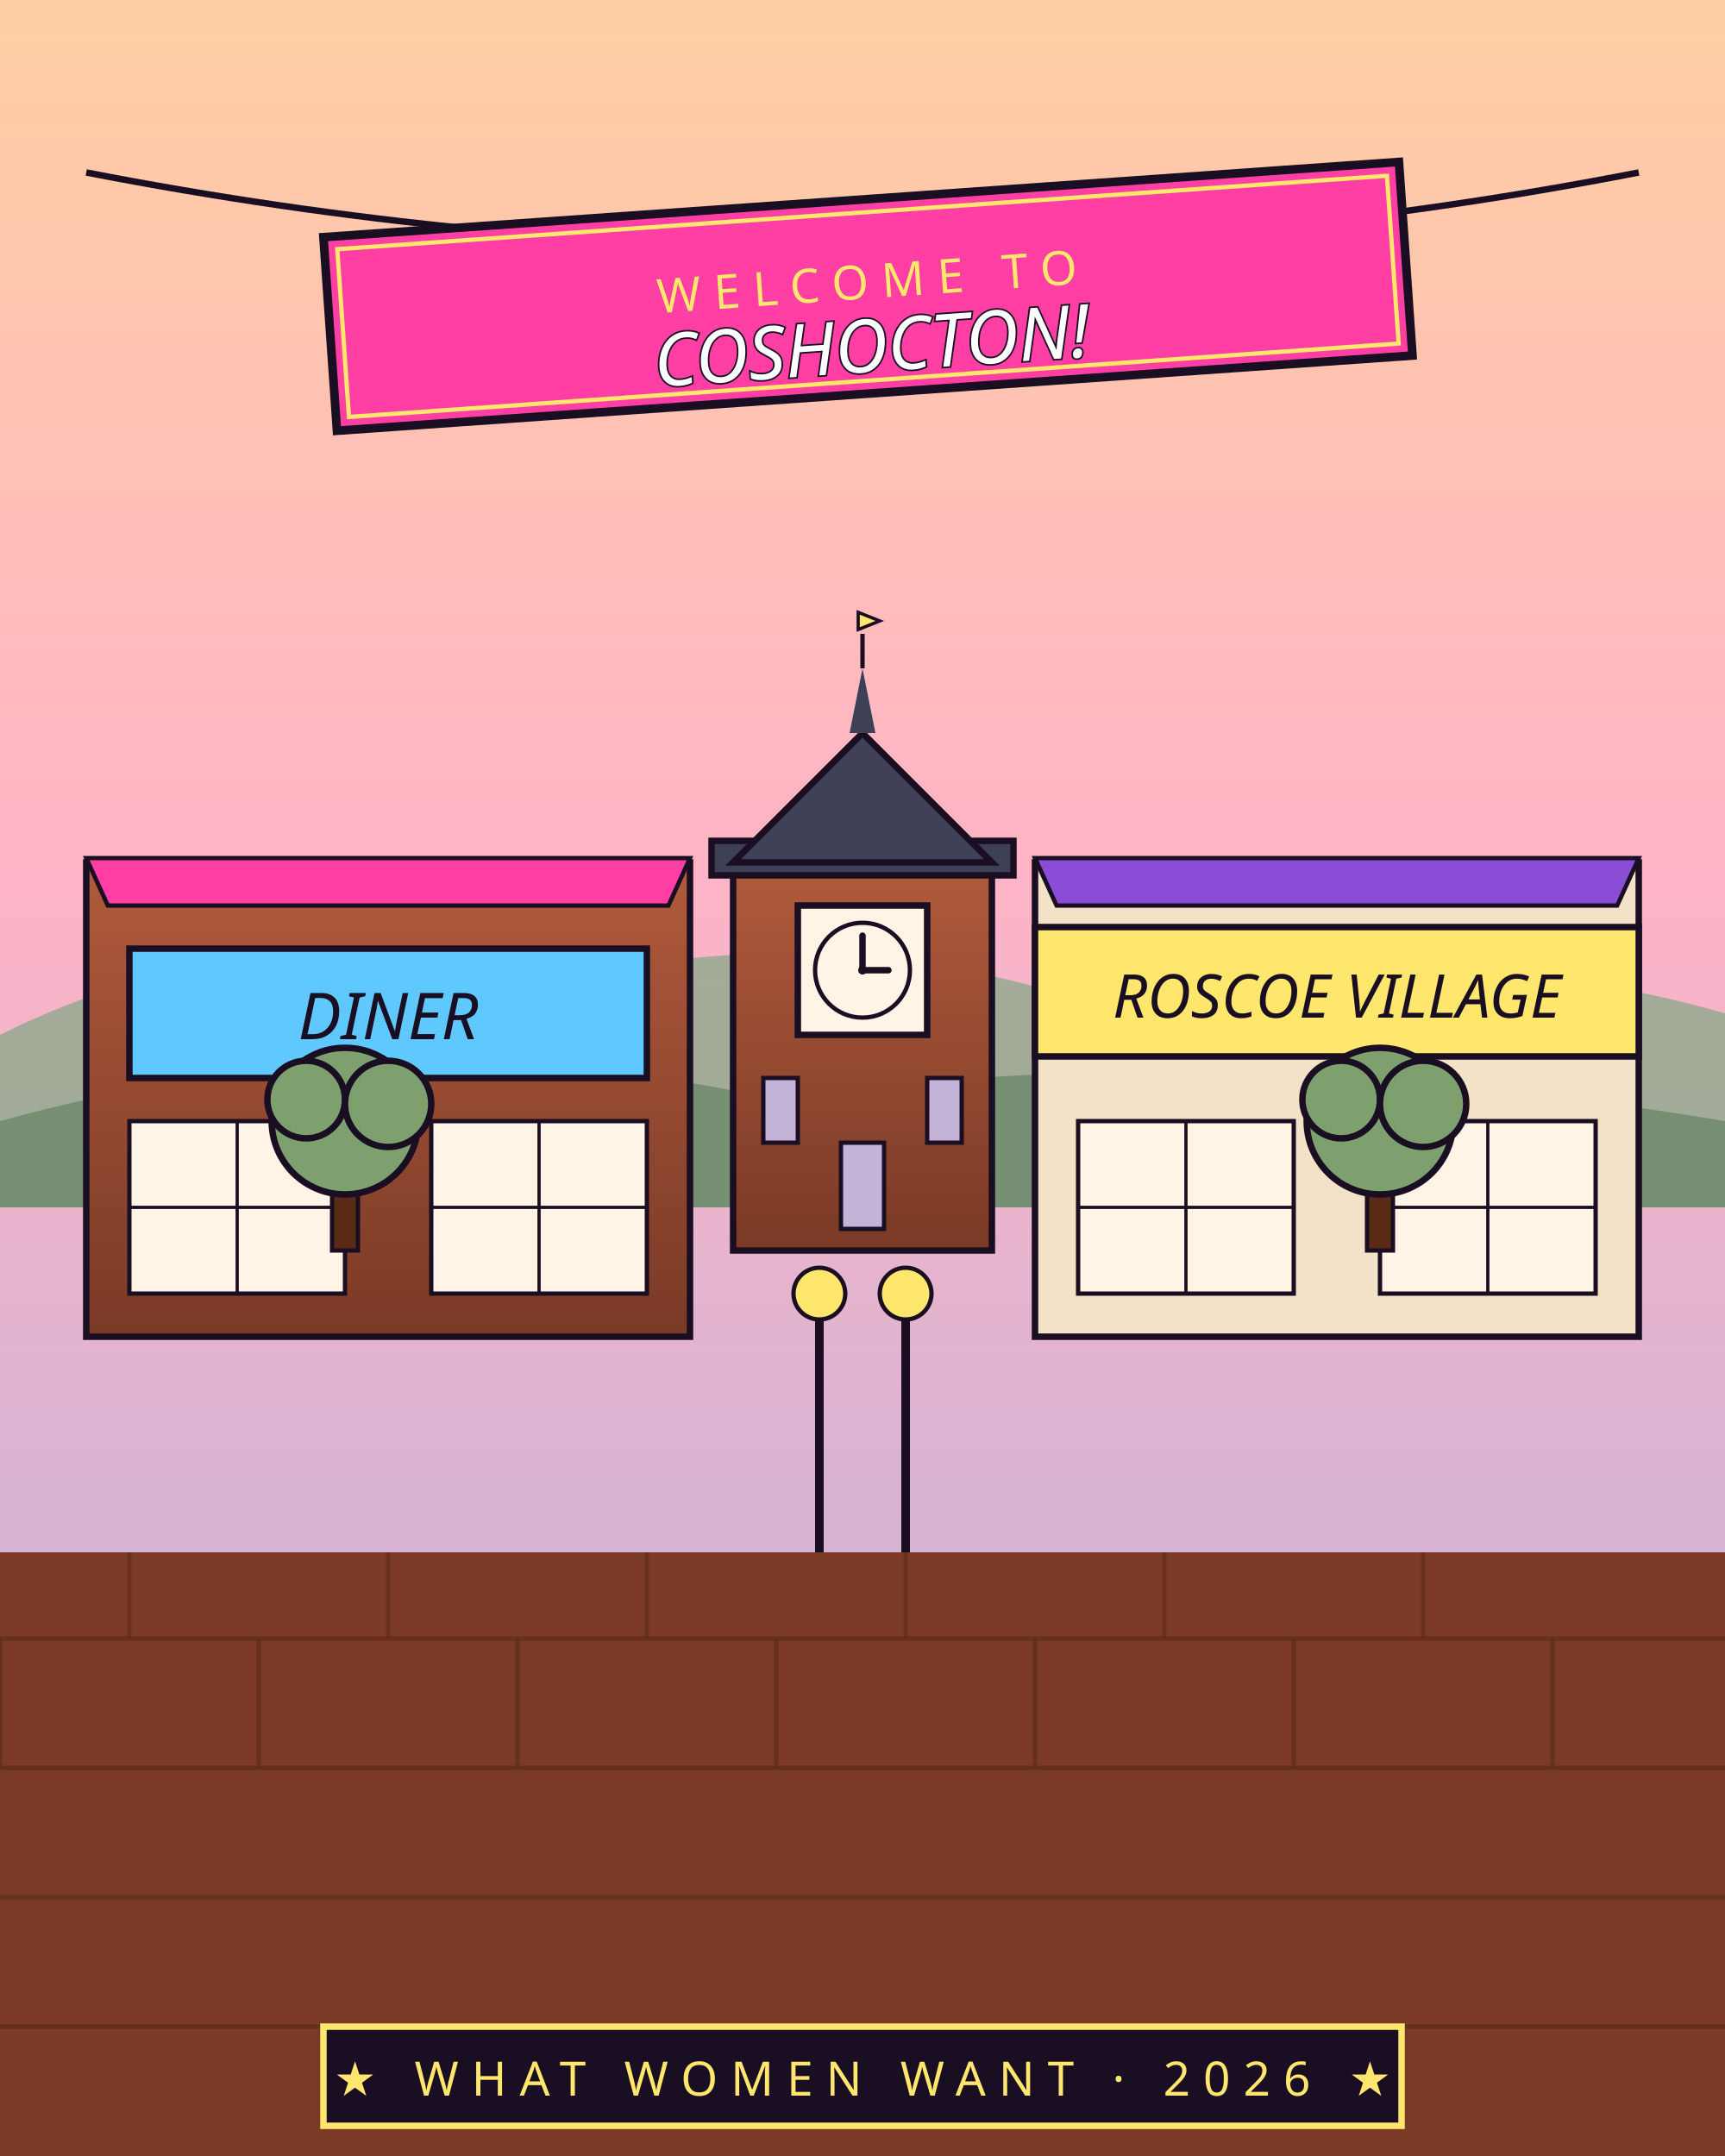
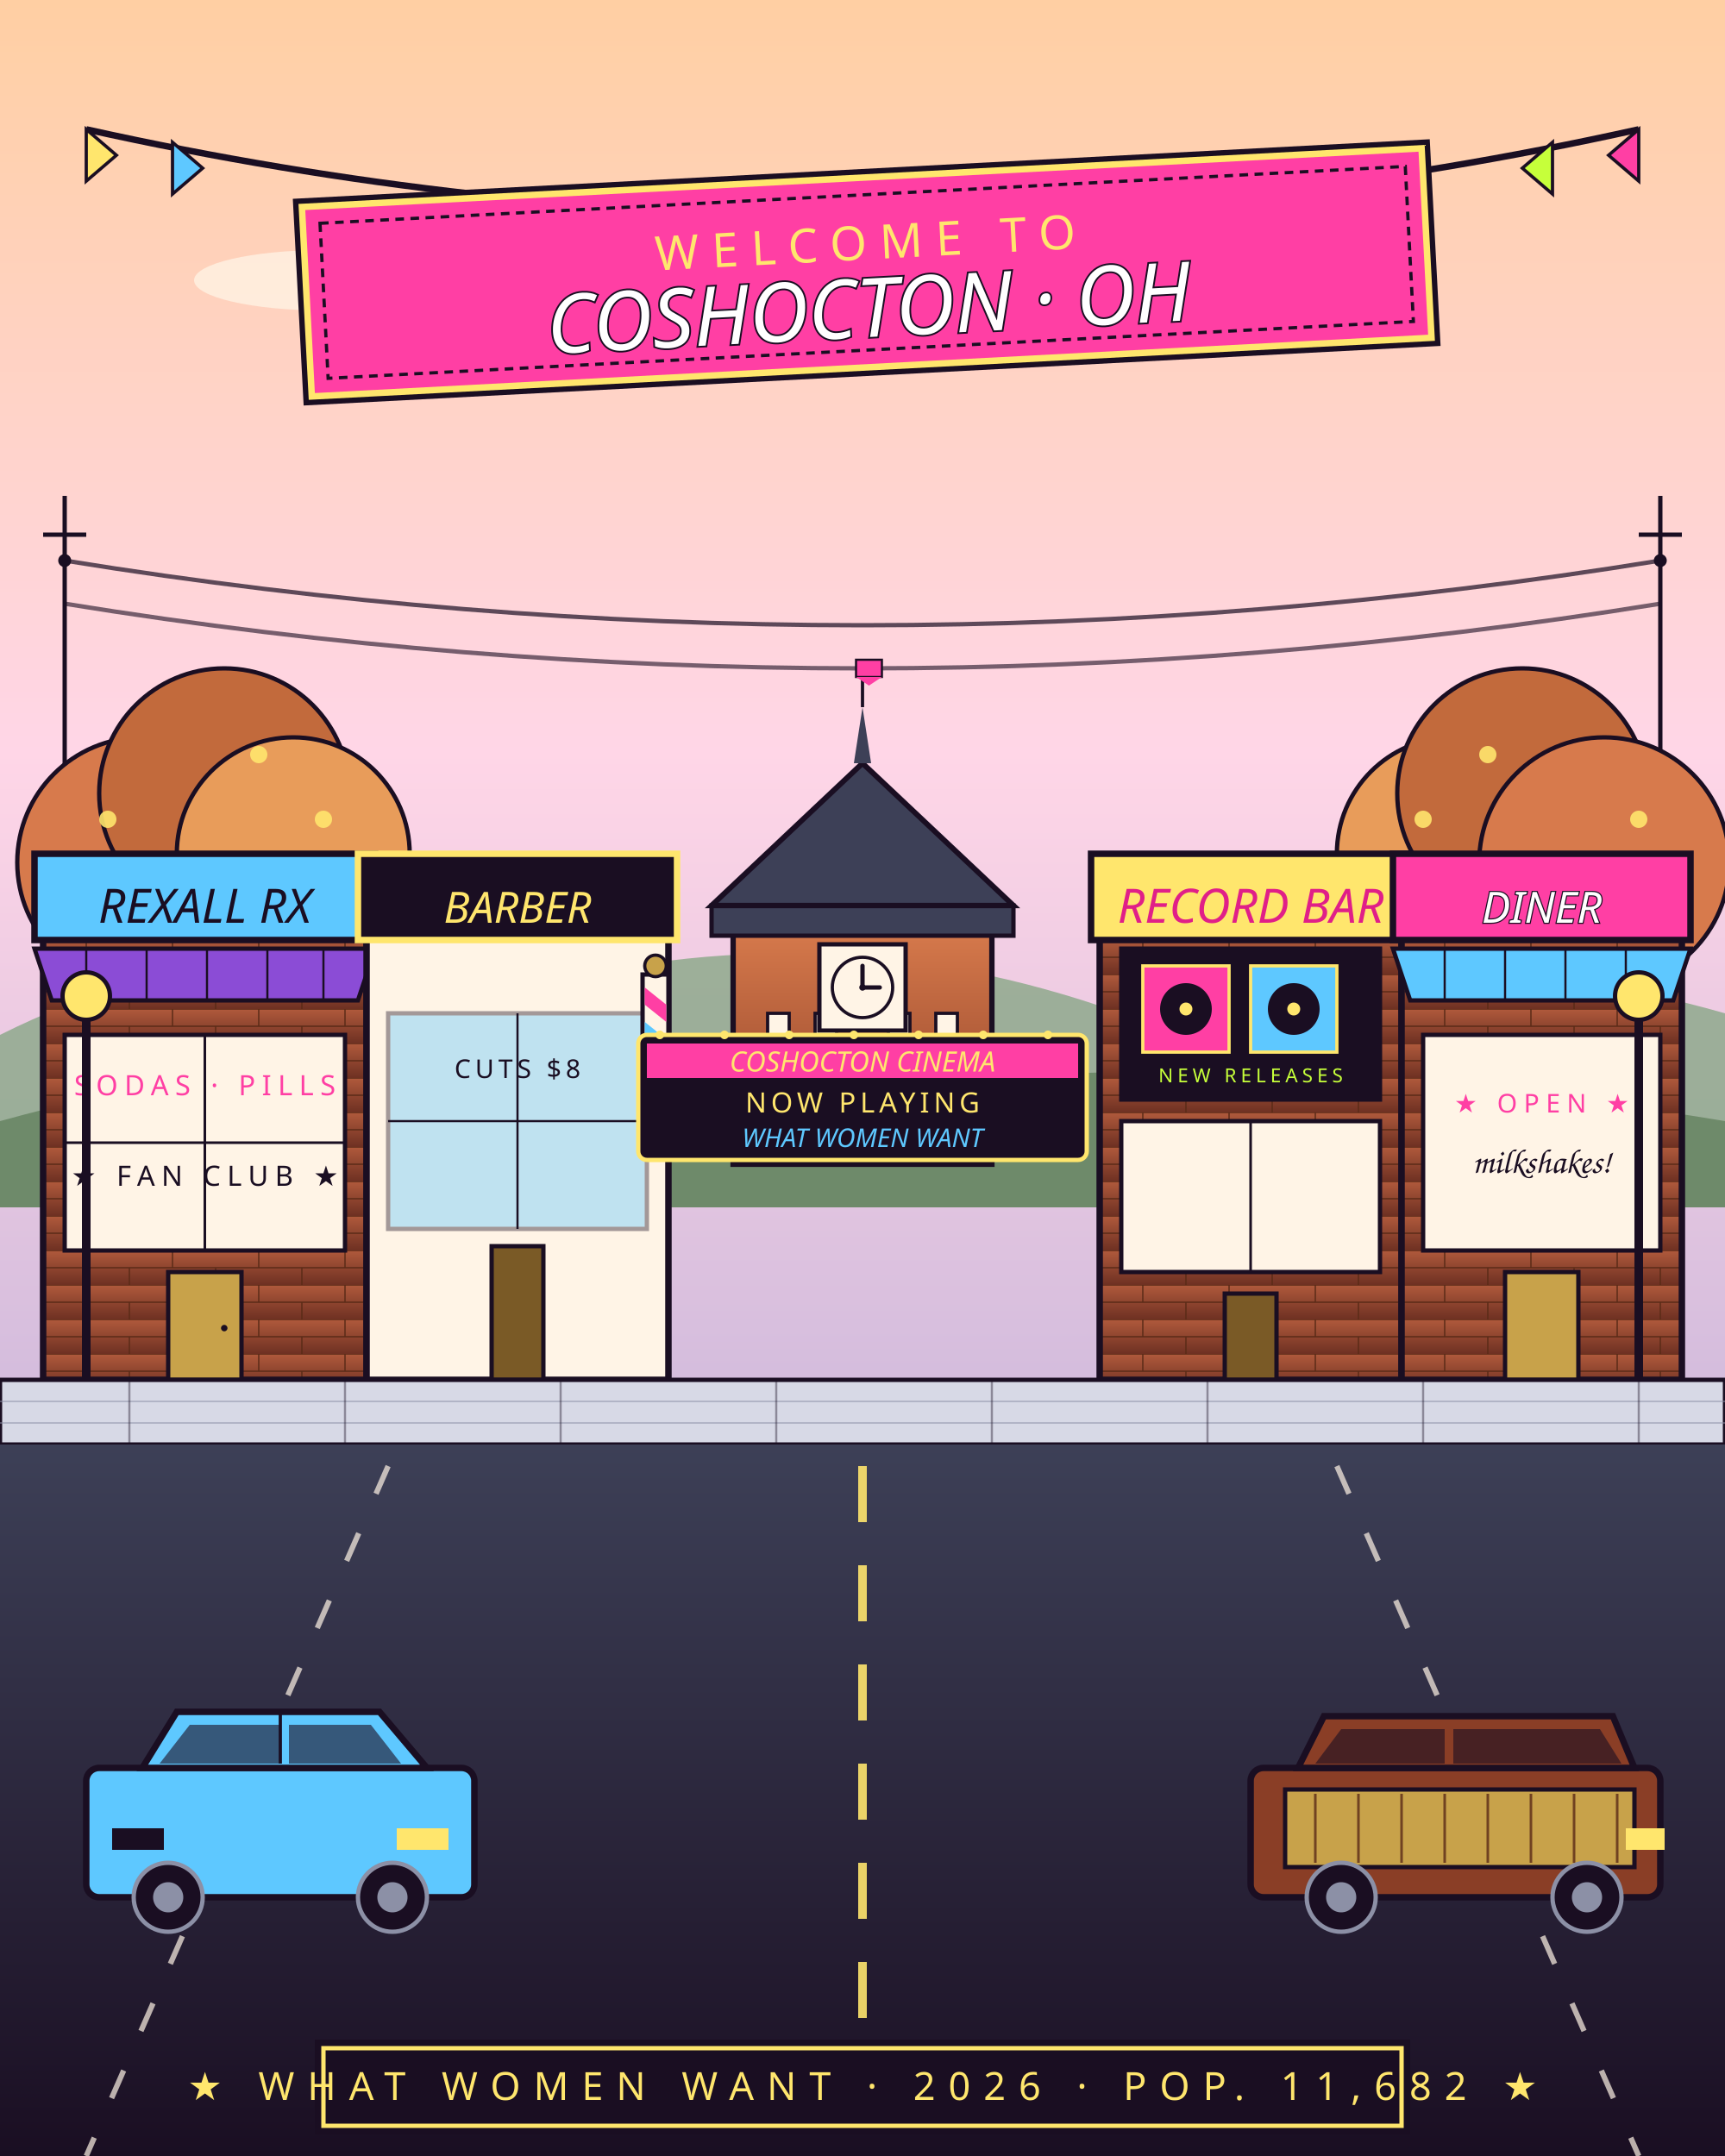
<svg xmlns="http://www.w3.org/2000/svg" viewBox="0 0 800 1000" preserveAspectRatio="xMidYMid slice">
  <defs>
    <linearGradient id="cshSky" x1="0" x2="0" y1="0" y2="1">
      <stop offset="0" stop-color="#ffcfa2" />
-       <stop offset="0.4" stop-color="#ffb4c6" />
-       <stop offset="0.85" stop-color="#c4b3d9" />
-       <stop offset="1" stop-color="#5ec8ff" />
+       <stop offset="0.35" stop-color="#ffd6e7" />
+       <stop offset="0.75" stop-color="#c4b3d9" />
+       <stop offset="1" stop-color="#8b4cd6" />
    </linearGradient>
    <linearGradient id="brick" x1="0" x2="0" y1="0" y2="1">
      <stop offset="0" stop-color="#b05a3c" />
-       <stop offset="1" stop-color="#7a3a26" />
+       <stop offset="1" stop-color="#6e3022" />
    </linearGradient>
+     <linearGradient id="brickWarm" x1="0" x2="0" y1="0" y2="1">
+       <stop offset="0" stop-color="#d77a4c" />
+       <stop offset="1" stop-color="#8a3e26" />
+     </linearGradient>
+     <linearGradient id="roadAsphalt" x1="0" x2="0" y1="0" y2="1">
+       <stop offset="0" stop-color="#3d4057" />
+       <stop offset="1" stop-color="#1a0e22" />
+     </linearGradient>
+     <pattern id="brickCourses" x="0" y="0" width="40" height="16" patternUnits="userSpaceOnUse">
+       <rect width="40" height="16" fill="url(#brick)" />
+       <line x1="0" y1="0" x2="40" y2="0" stroke="#5a2a16" stroke-width="0.6" />
+       <line x1="20" y1="0" x2="20" y2="8" stroke="#5a2a16" stroke-width="0.6" />
+       <line x1="0" y1="8" x2="40" y2="8" stroke="#5a2a16" stroke-width="0.6" />
+       <line x1="40" y1="8" x2="40" y2="16" stroke="#5a2a16" stroke-width="0.6" />
+       <line x1="0" y1="8" x2="0" y2="16" stroke="#5a2a16" stroke-width="0.6" />
+     </pattern>
  </defs>
  <rect width="800" height="1000" fill="url(#cshSky)" />
-   <path d="M0 480 Q 120 420 240 460 Q 380 420 520 470 Q 660 430 800 470 L 800 560 L 0 560 Z" fill="#8ea98c" opacity="0.8" />
-   <path d="M0 520 Q 180 470 360 510 Q 560 480 800 520 L 800 560 L 0 560 Z" fill="#6e8a6a" opacity="0.85" />
+   <g fill="#fff4e6" opacity="0.75">
+     <ellipse cx="150" cy="130" rx="60" ry="14" />
+     <ellipse cx="180" cy="120" rx="40" ry="12" />
+     <ellipse cx="560" cy="100" rx="70" ry="14" />
+     <ellipse cx="590" cy="90" rx="44" ry="12" />
+   </g>
+   <path d="M0 480 Q 120 420 240 460 Q 380 420 520 470 Q 660 430 800 470 L 800 560 L 0 560 Z" fill="#8ea98c" opacity="0.85" />
+   <path d="M0 520 Q 180 470 360 510 Q 560 480 800 520 L 800 560 L 0 560 Z" fill="#6e8a6a" />
+   <g transform="translate(650 430)">
+     <circle cx="0" cy="0" r="38" fill="none" stroke="#1a0e22" stroke-width="2" />
+     <circle cx="0" cy="0" r="3" fill="#1a0e22" />
+     <g stroke="#1a0e22" stroke-width="1.5">
+       <line x1="0" y1="-38" x2="0" y2="38" />
+       <line x1="-38" y1="0" x2="38" y2="0" />
+       <line x1="-27" y1="-27" x2="27" y2="27" />
+       <line x1="27" y1="-27" x2="-27" y2="27" />
+     </g>
+     <g stroke="#1a0e22" stroke-width="1.5">
+       <rect x="-4" y="-42" width="8" height="6" fill="#ff3fa4" />
+       <rect x="-4" y="36" width="8" height="6" fill="#5ec8ff" />
+       <rect x="-42" y="-4" width="6" height="8" fill="#ffe66d" />
+       <rect x="36" y="-4" width="6" height="8" fill="#c6ff3a" />
+       <rect x="-30" y="-30" width="6" height="6" fill="#ff90c2" />
+       <rect x="24" y="-30" width="6" height="6" fill="#5ec8ff" />
+       <rect x="-30" y="24" width="6" height="6" fill="#ffe66d" />
+       <rect x="24" y="24" width="6" height="6" fill="#ff3fa4" />
+     </g>
+     <g stroke="#1a0e22" stroke-width="2">
+       <line x1="-10" y1="38" x2="-30" y2="70" />
+       <line x1="10" y1="38" x2="30" y2="70" />
+       <line x1="-30" y1="70" x2="30" y2="70" />
+     </g>
+   </g>
  <g>
-     <path d="M40 80 Q 400 150 760 80" stroke="#1a0e22" stroke-width="3" fill="none" />
-     <g transform="translate(150 110) rotate(-4)">
-       <rect width="500" height="90" fill="#ff3fa4" stroke="#1a0e22" stroke-width="4" />
-       <rect x="6" y="6" width="488" height="78" fill="none" stroke="#ffe66d" stroke-width="2" />
-       <text x="250" y="46" text-anchor="middle" font-family="Staatliches, Impact, sans-serif" font-size="22" fill="#ffe66d" letter-spacing="6">WELCOME TO</text>
-       <text x="250" y="80" text-anchor="middle" font-family="Archivo Black, Impact, sans-serif" font-style="italic" font-size="34" fill="#fff" stroke="#1a0e22" stroke-width="1.5" paint-order="stroke">COSHOCTON!</text>
-     </g>
-   </g>
-   <g transform="translate(340 300)">
-     <rect x="0" y="100" width="120" height="180" fill="url(#brick)" stroke="#1a0e22" stroke-width="3" />
-     <rect x="-10" y="90" width="140" height="16" fill="#3d4057" stroke="#1a0e22" stroke-width="3" />
-     <rect x="30" y="120" width="60" height="60" fill="#fff4e6" stroke="#1a0e22" stroke-width="3" />
-     <circle cx="60" cy="150" r="22" fill="none" stroke="#1a0e22" stroke-width="2" />
-     <line x1="60" y1="150" x2="60" y2="134" stroke="#1a0e22" stroke-width="3" stroke-linecap="round" />
-     <line x1="60" y1="150" x2="72" y2="150" stroke="#1a0e22" stroke-width="3" stroke-linecap="round" />
-     <circle cx="60" cy="150" r="2" fill="#1a0e22" />
-     <polygon points="0 100, 60 40, 120 100" fill="#3d4057" stroke="#1a0e22" stroke-width="3" />
-     <polygon points="54 40, 60 10, 66 40" fill="#3d4057" />
-     <line x1="60" y1="10" x2="60" y2="-6" stroke="#1a0e22" stroke-width="2" />
-     <polygon points="58 -8, 68 -12, 58 -16" fill="#ffe66d" stroke="#1a0e22" stroke-width="1.5" />
-     <g fill="#c4b3d9" stroke="#1a0e22" stroke-width="2">
-       <rect x="14" y="200" width="16" height="30" />
-       <rect x="90" y="200" width="16" height="30" />
-       <rect x="50" y="230" width="20" height="40" />
-     </g>
-   </g>
-   <g transform="translate(40 400)">
-     <rect width="280" height="220" fill="url(#brick)" stroke="#1a0e22" stroke-width="3" />
-     <rect x="20" y="40" width="240" height="60" fill="#5ec8ff" stroke="#1a0e22" stroke-width="3" />
-     <text x="140" y="82" text-anchor="middle" font-family="Archivo Black, Impact, sans-serif" font-style="italic" font-size="30" fill="#1a0e22">DINER</text>
-     <rect x="20" y="120" width="100" height="80" fill="#fff4e6" stroke="#1a0e22" stroke-width="2" />
-     <rect x="160" y="120" width="100" height="80" fill="#fff4e6" stroke="#1a0e22" stroke-width="2" />
-     <g stroke="#1a0e22" stroke-width="1.5" fill="none">
-       <line x1="20" y1="160" x2="120" y2="160" />
-       <line x1="70" y1="120" x2="70" y2="200" />
-       <line x1="160" y1="160" x2="260" y2="160" />
-       <line x1="210" y1="120" x2="210" y2="200" />
-     </g>
-   </g>
-   <g transform="translate(480 400)">
-     <rect width="280" height="220" fill="#f3e2c8" stroke="#1a0e22" stroke-width="3" />
-     <rect x="0" y="30" width="280" height="60" fill="#ffe66d" stroke="#1a0e22" stroke-width="3" />
-     <text x="140" y="72" text-anchor="middle" font-family="Archivo Black, Impact, sans-serif" font-style="italic" font-size="28" fill="#1a0e22">ROSCOE VILLAGE</text>
-     <rect x="20" y="120" width="100" height="80" fill="#fff4e6" stroke="#1a0e22" stroke-width="2" />
-     <rect x="160" y="120" width="100" height="80" fill="#fff4e6" stroke="#1a0e22" stroke-width="2" />
-     <path d="M70 200 L70 120 M20 160 L120 160" stroke="#1a0e22" stroke-width="1.5" fill="none" />
-     <path d="M210 200 L210 120 M160 160 L260 160" stroke="#1a0e22" stroke-width="1.5" fill="none" />
-   </g>
-   <g fill="#ff3fa4" stroke="#1a0e22" stroke-width="2">
-     <path d="M40 398 L320 398 L310 420 L50 420 Z" />
-   </g>
-   <g fill="#8b4cd6" stroke="#1a0e22" stroke-width="2">
-     <path d="M480 398 L760 398 L750 420 L490 420 Z" />
+     <path d="M40 60 Q 400 140 760 60" stroke="#1a0e22" stroke-width="3" fill="none" />
+     <g transform="translate(140 96) rotate(-3)">
+       <rect x="-4" y="-4" width="528" height="96" fill="#1a0e22" />
+       <rect x="0" y="0" width="520" height="88" fill="#ff3fa4" stroke="#ffe66d" stroke-width="3" />
+       <rect x="8" y="8" width="504" height="72" fill="none" stroke="#1a0e22" stroke-width="1.5" stroke-dasharray="4 3" />
+       <text x="260" y="38" text-anchor="middle" font-family="Staatliches, Impact, sans-serif" font-size="22" fill="#ffe66d" letter-spacing="6">WELCOME TO</text>
+       <text x="260" y="74" text-anchor="middle" font-family="Archivo Black, Impact, sans-serif" font-style="italic" font-size="38" fill="#fff" stroke="#1a0e22" stroke-width="1.6" paint-order="stroke">COSHOCTON · OH</text>
+     </g>
+     <g stroke="#1a0e22" stroke-width="1.5">
+       <polygon points="40,60 54,72 40,84" fill="#ffe66d" />
+       <polygon points="80,66 94,78 80,90" fill="#5ec8ff" />
+       <polygon points="720,66 706,78 720,90" fill="#c6ff3a" />
+       <polygon points="760,60 746,72 760,84" fill="#ff3fa4" />
+     </g>
+   </g>
+   <g stroke="#1a0e22" stroke-width="2">
+     <line x1="30" y1="230" x2="30" y2="480" />
+     <line x1="770" y1="230" x2="770" y2="480" />
+     <line x1="20" y1="248" x2="40" y2="248" />
+     <line x1="760" y1="248" x2="780" y2="248" />
+     <path d="M30 260 Q 400 320 770 260" fill="none" opacity="0.7" />
+     <path d="M30 280 Q 400 340 770 280" fill="none" opacity="0.6" />
+   </g>
+   <g fill="#1a0e22">
+     <circle cx="30" cy="260" r="3" />
+     <circle cx="770" cy="260" r="3" />
  </g>
  <g>
-     <line x1="380" y1="600" x2="380" y2="720" stroke="#1a0e22" stroke-width="4" />
-     <circle cx="380" cy="600" r="12" fill="#ffe66d" stroke="#1a0e22" stroke-width="2" />
-     <line x1="420" y1="600" x2="420" y2="720" stroke="#1a0e22" stroke-width="4" />
-     <circle cx="420" cy="600" r="12" fill="#ffe66d" stroke="#1a0e22" stroke-width="2" />
-   </g>
-   <rect x="0" y="720" width="800" height="280" fill="#7a3a26" />
-   <g stroke="#5a2a16" stroke-width="2" opacity="0.6">
-     <line x1="0" y1="760" x2="800" y2="760" />
-     <line x1="0" y1="820" x2="800" y2="820" />
-     <line x1="0" y1="880" x2="800" y2="880" />
-     <line x1="0" y1="940" x2="800" y2="940" />
-   </g>
-   <g stroke="#5a2a16" stroke-width="2" opacity="0.6">
-     <line x1="60" y1="720" x2="60" y2="760" />
-     <line x1="180" y1="720" x2="180" y2="760" />
-     <line x1="300" y1="720" x2="300" y2="760" />
-     <line x1="420" y1="720" x2="420" y2="760" />
-     <line x1="540" y1="720" x2="540" y2="760" />
-     <line x1="660" y1="720" x2="660" y2="760" />
-     <line x1="0" y1="760" x2="0" y2="820" />
-     <line x1="120" y1="760" x2="120" y2="820" />
-     <line x1="240" y1="760" x2="240" y2="820" />
-     <line x1="360" y1="760" x2="360" y2="820" />
-     <line x1="480" y1="760" x2="480" y2="820" />
-     <line x1="600" y1="760" x2="600" y2="820" />
-     <line x1="720" y1="760" x2="720" y2="820" />
-   </g>
-   <g transform="translate(160 520)">
-     <rect x="-6" y="20" width="12" height="40" fill="#5a2a16" stroke="#1a0e22" stroke-width="2" />
-     <circle cx="0" cy="0" r="34" fill="#7ea06f" stroke="#1a0e22" stroke-width="3" />
-     <circle cx="-18" cy="-10" r="18" fill="#7ea06f" stroke="#1a0e22" stroke-width="3" />
-     <circle cx="20" cy="-8" r="20" fill="#7ea06f" stroke="#1a0e22" stroke-width="3" />
-   </g>
-   <g transform="translate(640 520)">
-     <rect x="-6" y="20" width="12" height="40" fill="#5a2a16" stroke="#1a0e22" stroke-width="2" />
-     <circle cx="0" cy="0" r="34" fill="#7ea06f" stroke="#1a0e22" stroke-width="3" />
-     <circle cx="-18" cy="-10" r="18" fill="#7ea06f" stroke="#1a0e22" stroke-width="3" />
-     <circle cx="20" cy="-8" r="20" fill="#7ea06f" stroke="#1a0e22" stroke-width="3" />
-   </g>
-   <g transform="translate(150 940)">
-     <rect width="500" height="46" fill="#1a0e22" stroke="#ffe66d" stroke-width="3" />
-     <text x="250" y="32" text-anchor="middle" font-family="Staatliches, Impact, sans-serif" font-size="22" fill="#ffe66d" letter-spacing="6">★ WHAT WOMEN WANT · 2026 ★</text>
+     <g transform="translate(90 340)">
+       <rect x="-8" y="80" width="16" height="60" fill="#5a2a16" stroke="#1a0e22" stroke-width="2" />
+       <circle cx="-24" cy="60" r="58" fill="#d77a4c" stroke="#1a0e22" stroke-width="2" />
+       <circle cx="14" cy="28" r="58" fill="#c26a3c" stroke="#1a0e22" stroke-width="2" />
+       <circle cx="46" cy="56" r="54" fill="#e89c5a" stroke="#1a0e22" stroke-width="2" />
+       <g fill="#ffe66d" opacity="0.9">
+         <circle cx="-40" cy="40" r="4" />
+         <circle cx="30" cy="10" r="4" />
+         <circle cx="60" cy="40" r="4" />
+       </g>
+     </g>
+     <g transform="translate(720 340)">
+       <rect x="-8" y="80" width="16" height="60" fill="#5a2a16" stroke="#1a0e22" stroke-width="2" />
+       <circle cx="-46" cy="56" r="54" fill="#e89c5a" stroke="#1a0e22" stroke-width="2" />
+       <circle cx="-14" cy="28" r="58" fill="#c26a3c" stroke="#1a0e22" stroke-width="2" />
+       <circle cx="24" cy="60" r="58" fill="#d77a4c" stroke="#1a0e22" stroke-width="2" />
+       <g fill="#ffe66d" opacity="0.9">
+         <circle cx="-60" cy="40" r="4" />
+         <circle cx="-30" cy="10" r="4" />
+         <circle cx="40" cy="40" r="4" />
+       </g>
+     </g>
+   </g>
+   <g transform="translate(340 320)">
+     <rect x="0" y="110" width="120" height="110" fill="url(#brickWarm)" stroke="#1a0e22" stroke-width="2.5" />
+     <rect x="-10" y="100" width="140" height="14" fill="#3d4057" stroke="#1a0e22" stroke-width="2" />
+     <g fill="#fff4e6" stroke="#1a0e22" stroke-width="1.5">
+       <rect x="16" y="150" width="10" height="60" />
+       <rect x="38" y="150" width="10" height="60" />
+       <rect x="72" y="150" width="10" height="60" />
+       <rect x="94" y="150" width="10" height="60" />
+     </g>
+     <rect x="40" y="118" width="40" height="40" fill="#fff4e6" stroke="#1a0e22" stroke-width="2" />
+     <circle cx="60" cy="138" r="14" fill="none" stroke="#1a0e22" stroke-width="1.5" />
+     <line x1="60" y1="138" x2="60" y2="128" stroke="#1a0e22" stroke-width="2" stroke-linecap="round" />
+     <line x1="60" y1="138" x2="68" y2="138" stroke="#1a0e22" stroke-width="2" stroke-linecap="round" />
+     <circle cx="60" cy="138" r="1.5" fill="#1a0e22" />
+     <polygon points="-10,100 60,34 130,100" fill="#3d4057" stroke="#1a0e22" stroke-width="2.5" />
+     <polygon points="56,34 60,8 64,34" fill="#3d4057" />
+     <line x1="60" y1="8" x2="60" y2="-14" stroke="#1a0e22" stroke-width="1.5" />
+     <g fill="#ff3fa4" stroke="#1a0e22" stroke-width="1">
+       <rect x="57" y="-14" width="12" height="8" />
+     </g>
+     <path d="M57 -6 L69 -6 L63 -2 Z" fill="#ff3fa4" />
+   </g>
+   <g transform="translate(20 420)">
+     <g>
+       <rect x="0" y="0" width="150" height="220" fill="url(#brickCourses)" stroke="#1a0e22" stroke-width="3" />
+       <rect x="-4" y="-24" width="158" height="40" fill="#5ec8ff" stroke="#1a0e22" stroke-width="3" />
+       <text x="75" y="8" text-anchor="middle" font-family="Archivo Black, Impact, sans-serif" font-style="italic" font-size="22" fill="#1a0e22">REXALL RX</text>
+       <path d="M-4 20 L 154 20 L 146 44 L 4 44 Z" fill="#8b4cd6" stroke="#1a0e22" stroke-width="2" />
+       <g stroke="#1a0e22" stroke-width="1">
+         <line x1="20" y1="20" x2="20" y2="44" />
+         <line x1="48" y1="20" x2="48" y2="44" />
+         <line x1="76" y1="20" x2="76" y2="44" />
+         <line x1="104" y1="20" x2="104" y2="44" />
+         <line x1="130" y1="20" x2="130" y2="44" />
+       </g>
+       <rect x="10" y="60" width="130" height="100" fill="#fff4e6" stroke="#1a0e22" stroke-width="2" />
+       <g stroke="#1a0e22" stroke-width="1.2">
+         <line x1="10" y1="110" x2="140" y2="110" />
+         <line x1="75" y1="60" x2="75" y2="160" />
+       </g>
+       <text x="75" y="88" text-anchor="middle" font-family="Staatliches, Impact, sans-serif" font-size="13" fill="#ff3fa4" letter-spacing="3">SODAS · PILLS</text>
+       <text x="75" y="130" text-anchor="middle" font-family="Staatliches, Impact, sans-serif" font-size="13" fill="#1a0e22" letter-spacing="3">★ FAN CLUB ★</text>
+       <rect x="58" y="170" width="34" height="50" fill="#c8a24a" stroke="#1a0e22" stroke-width="2" />
+       <circle cx="84" cy="196" r="1.5" fill="#1a0e22" />
+     </g>
+     <g transform="translate(150 0)">
+       <rect x="0" y="0" width="140" height="220" fill="#fff4e6" stroke="#1a0e22" stroke-width="3" />
+       <rect x="-4" y="-24" width="148" height="40" fill="#1a0e22" stroke="#ffe66d" stroke-width="3" />
+       <text x="70" y="8" text-anchor="middle" font-family="Archivo Black, Impact, sans-serif" font-style="italic" font-size="20" fill="#ffe66d">BARBER</text>
+       <rect x="10" y="50" width="120" height="100" fill="#5ec8ff" opacity="0.4" stroke="#1a0e22" stroke-width="2" />
+       <g stroke="#1a0e22" stroke-width="1">
+         <line x1="70" y1="50" x2="70" y2="150" />
+         <line x1="10" y1="100" x2="130" y2="100" />
+       </g>
+       <text x="70" y="80" text-anchor="middle" font-family="Staatliches, Impact, sans-serif" font-size="12" fill="#1a0e22" letter-spacing="2">CUTS $8</text>
+       <rect x="58" y="158" width="24" height="62" fill="#7a5a26" stroke="#1a0e22" stroke-width="2" />
+       <g transform="translate(128 32)">
+         <rect x="0" y="0" width="12" height="80" fill="#fff4e6" stroke="#1a0e22" stroke-width="2" />
+         <path d="M1 6 L11 14 L11 22 L1 14 Z" fill="#ff3fa4" />
+         <path d="M1 22 L11 30 L11 38 L1 30 Z" fill="#5ec8ff" />
+         <path d="M1 38 L11 46 L11 54 L1 46 Z" fill="#ff3fa4" />
+         <path d="M1 54 L11 62 L11 70 L1 62 Z" fill="#5ec8ff" />
+         <circle cx="6" cy="-4" r="5" fill="#c8a24a" stroke="#1a0e22" stroke-width="1.5" />
+       </g>
+     </g>
+   </g>
+   <g transform="translate(510 420)">
+     <g>
+       <rect x="0" y="0" width="140" height="220" fill="url(#brickCourses)" stroke="#1a0e22" stroke-width="3" />
+       <rect x="-4" y="-24" width="148" height="40" fill="#ffe66d" stroke="#1a0e22" stroke-width="3" />
+       <text x="70" y="8" text-anchor="middle" font-family="Archivo Black, Impact, sans-serif" font-style="italic" font-size="22" fill="#e01f88">RECORD BAR</text>
+       <rect x="10" y="20" width="120" height="70" fill="#1a0e22" stroke="#1a0e22" stroke-width="2" />
+       <g>
+         <rect x="20" y="28" width="40" height="40" fill="#ff3fa4" stroke="#ffe66d" stroke-width="1.5" />
+         <circle cx="40" cy="48" r="12" fill="#1a0e22" />
+         <circle cx="40" cy="48" r="3" fill="#ffe66d" />
+         <rect x="70" y="28" width="40" height="40" fill="#5ec8ff" stroke="#ffe66d" stroke-width="1.5" />
+         <circle cx="90" cy="48" r="12" fill="#1a0e22" />
+         <circle cx="90" cy="48" r="3" fill="#ffe66d" />
+       </g>
+       <text x="70" y="82" text-anchor="middle" font-family="Staatliches, Impact, sans-serif" font-size="9" fill="#c6ff3a" letter-spacing="2">NEW RELEASES</text>
+       <rect x="10" y="100" width="120" height="70" fill="#fff4e6" stroke="#1a0e22" stroke-width="2" />
+       <g stroke="#1a0e22" stroke-width="1.2">
+         <line x1="70" y1="100" x2="70" y2="170" />
+       </g>
+       <rect x="58" y="180" width="24" height="40" fill="#7a5a26" stroke="#1a0e22" stroke-width="2" />
+     </g>
+     <g transform="translate(140 0)">
+       <rect x="0" y="0" width="130" height="220" fill="url(#brickCourses)" stroke="#1a0e22" stroke-width="3" />
+       <rect x="-4" y="-24" width="138" height="40" fill="#ff3fa4" stroke="#1a0e22" stroke-width="3" />
+       <text x="65" y="8" text-anchor="middle" font-family="Archivo Black, Impact, sans-serif" font-style="italic" font-size="20" fill="#fff" stroke="#1a0e22" stroke-width="1" paint-order="stroke">DINER</text>
+       <path d="M-4 20 L 134 20 L 126 44 L 4 44 Z" fill="#5ec8ff" stroke="#1a0e22" stroke-width="2" />
+       <g stroke="#1a0e22" stroke-width="1">
+         <line x1="20" y1="20" x2="20" y2="44" />
+         <line x1="48" y1="20" x2="48" y2="44" />
+         <line x1="76" y1="20" x2="76" y2="44" />
+         <line x1="104" y1="20" x2="104" y2="44" />
+       </g>
+       <rect x="10" y="60" width="110" height="100" fill="#fff4e6" stroke="#1a0e22" stroke-width="2" />
+       <text x="65" y="96" text-anchor="middle" font-family="Staatliches, Impact, sans-serif" font-size="12" fill="#ff3fa4" letter-spacing="3">★ OPEN ★</text>
+       <text x="65" y="124" text-anchor="middle" font-family="Caveat, cursive" font-size="16" fill="#1a0e22">milkshakes!</text>
+       <rect x="48" y="170" width="34" height="50" fill="#c8a24a" stroke="#1a0e22" stroke-width="2" />
+     </g>
+   </g>
+   <g transform="translate(296 480)">
+     <rect x="0" y="0" width="208" height="58" fill="#1a0e22" stroke="#ffe66d" stroke-width="2" rx="4" />
+     <rect x="4" y="4" width="200" height="16" fill="#ff3fa4" />
+     <text x="104" y="17" text-anchor="middle" font-family="Archivo Black, Impact, sans-serif" font-style="italic" font-size="13" fill="#ffe66d">COSHOCTON CINEMA</text>
+     <text x="104" y="36" text-anchor="middle" font-family="Staatliches, Impact, sans-serif" font-size="13" fill="#ffe66d" letter-spacing="2">NOW PLAYING</text>
+     <text x="104" y="52" text-anchor="middle" font-family="Archivo Black, Impact, sans-serif" font-style="italic" font-size="12" fill="#5ec8ff">WHAT WOMEN WANT</text>
+     <g fill="#ffe66d">
+       <circle cx="10" cy="0" r="2" />
+       <circle cx="40" cy="0" r="2" />
+       <circle cx="70" cy="0" r="2" />
+       <circle cx="100" cy="0" r="2" />
+       <circle cx="130" cy="0" r="2" />
+       <circle cx="160" cy="0" r="2" />
+       <circle cx="190" cy="0" r="2" />
+     </g>
+   </g>
+   <g>
+     <rect x="0" y="640" width="800" height="30" fill="#d7d9e6" stroke="#1a0e22" stroke-width="2" />
+     <g stroke="#8c90a6" stroke-width="0.8" opacity="0.5">
+       <line x1="0" y1="650" x2="800" y2="650" />
+       <line x1="0" y1="660" x2="800" y2="660" />
+     </g>
+     <g stroke="#1a0e22" stroke-width="1" opacity="0.4">
+       <line x1="60" y1="640" x2="60" y2="670" />
+       <line x1="160" y1="640" x2="160" y2="670" />
+       <line x1="260" y1="640" x2="260" y2="670" />
+       <line x1="360" y1="640" x2="360" y2="670" />
+       <line x1="460" y1="640" x2="460" y2="670" />
+       <line x1="560" y1="640" x2="560" y2="670" />
+       <line x1="660" y1="640" x2="660" y2="670" />
+       <line x1="760" y1="640" x2="760" y2="670" />
+     </g>
+     <rect x="0" y="670" width="800" height="330" fill="url(#roadAsphalt)" />
+     <g stroke="#ffe66d" stroke-width="4" stroke-dasharray="26 20">
+       <line x1="400" y1="680" x2="400" y2="1000" opacity="0.9" />
+     </g>
+     <g stroke="#fff4e6" stroke-width="2.5" stroke-dasharray="14 20" opacity="0.7">
+       <line x1="180" y1="680" x2="40" y2="1000" />
+       <line x1="620" y1="680" x2="760" y2="1000" />
+     </g>
+   </g>
+   <g>
+     <line x1="40" y1="640" x2="40" y2="470" stroke="#1a0e22" stroke-width="4" />
+     <circle cx="40" cy="462" r="11" fill="#ffe66d" stroke="#1a0e22" stroke-width="2" />
+     <line x1="760" y1="640" x2="760" y2="470" stroke="#1a0e22" stroke-width="4" />
+     <circle cx="760" cy="462" r="11" fill="#ffe66d" stroke="#1a0e22" stroke-width="2" />
+   </g>
+   <g transform="translate(40 780)">
+     <rect x="0" y="40" width="180" height="60" fill="#5ec8ff" stroke="#1a0e22" stroke-width="3" rx="6" />
+     <path d="M26 40 L42 14 L136 14 L158 40 Z" fill="#5ec8ff" stroke="#1a0e22" stroke-width="3" />
+     <path d="M34 38 L48 20 L90 20 L90 38 Z" fill="#1a0e22" opacity="0.6" />
+     <path d="M94 38 L94 20 L132 20 L146 38 Z" fill="#1a0e22" opacity="0.6" />
+     <line x1="90" y1="14" x2="90" y2="38" stroke="#1a0e22" stroke-width="1.5" />
+     <rect x="12" y="68" width="24" height="10" fill="#1a0e22" />
+     <rect x="144" y="68" width="24" height="10" fill="#ffe66d" />
+     <circle cx="38" cy="100" r="16" fill="#1a0e22" stroke="#8c90a6" stroke-width="2" />
+     <circle cx="38" cy="100" r="7" fill="#8c90a6" />
+     <circle cx="142" cy="100" r="16" fill="#1a0e22" stroke="#8c90a6" stroke-width="2" />
+     <circle cx="142" cy="100" r="7" fill="#8c90a6" />
+   </g>
+   <g transform="translate(580 790)">
+     <rect x="0" y="30" width="190" height="60" fill="#8a3e26" stroke="#1a0e22" stroke-width="3" rx="6" />
+     <rect x="16" y="40" width="162" height="36" fill="#c8a24a" stroke="#1a0e22" stroke-width="2" />
+     <g stroke="#5a2a16" stroke-width="1.2" opacity="0.8">
+       <line x1="30" y1="42" x2="30" y2="74" />
+       <line x1="50" y1="42" x2="50" y2="74" />
+       <line x1="70" y1="42" x2="70" y2="74" />
+       <line x1="90" y1="42" x2="90" y2="74" />
+       <line x1="110" y1="42" x2="110" y2="74" />
+       <line x1="130" y1="42" x2="130" y2="74" />
+       <line x1="150" y1="42" x2="150" y2="74" />
+       <line x1="170" y1="42" x2="170" y2="74" />
+     </g>
+     <path d="M22 30 L34 6 L168 6 L178 30 Z" fill="#8a3e26" stroke="#1a0e22" stroke-width="3" />
+     <path d="M30 28 L42 12 L90 12 L90 28 Z" fill="#1a0e22" opacity="0.6" />
+     <path d="M94 28 L94 12 L162 12 L172 28 Z" fill="#1a0e22" opacity="0.6" />
+     <circle cx="42" cy="90" r="16" fill="#1a0e22" stroke="#8c90a6" stroke-width="2" />
+     <circle cx="42" cy="90" r="7" fill="#8c90a6" />
+     <circle cx="156" cy="90" r="16" fill="#1a0e22" stroke="#8c90a6" stroke-width="2" />
+     <circle cx="156" cy="90" r="7" fill="#8c90a6" />
+     <rect x="174" y="58" width="18" height="10" fill="#ffe66d" />
+   </g>
+   <g transform="translate(150 950)">
+     <rect x="-4" y="-4" width="508" height="44" fill="#1a0e22" />
+     <rect x="0" y="0" width="500" height="36" fill="#1a0e22" stroke="#ffe66d" stroke-width="2" />
+     <text x="250" y="24" text-anchor="middle" font-family="Staatliches, Impact, sans-serif" font-size="18" fill="#ffe66d" letter-spacing="6">★ WHAT WOMEN WANT · 2026 · POP. 11,682 ★</text>
  </g>
</svg>
